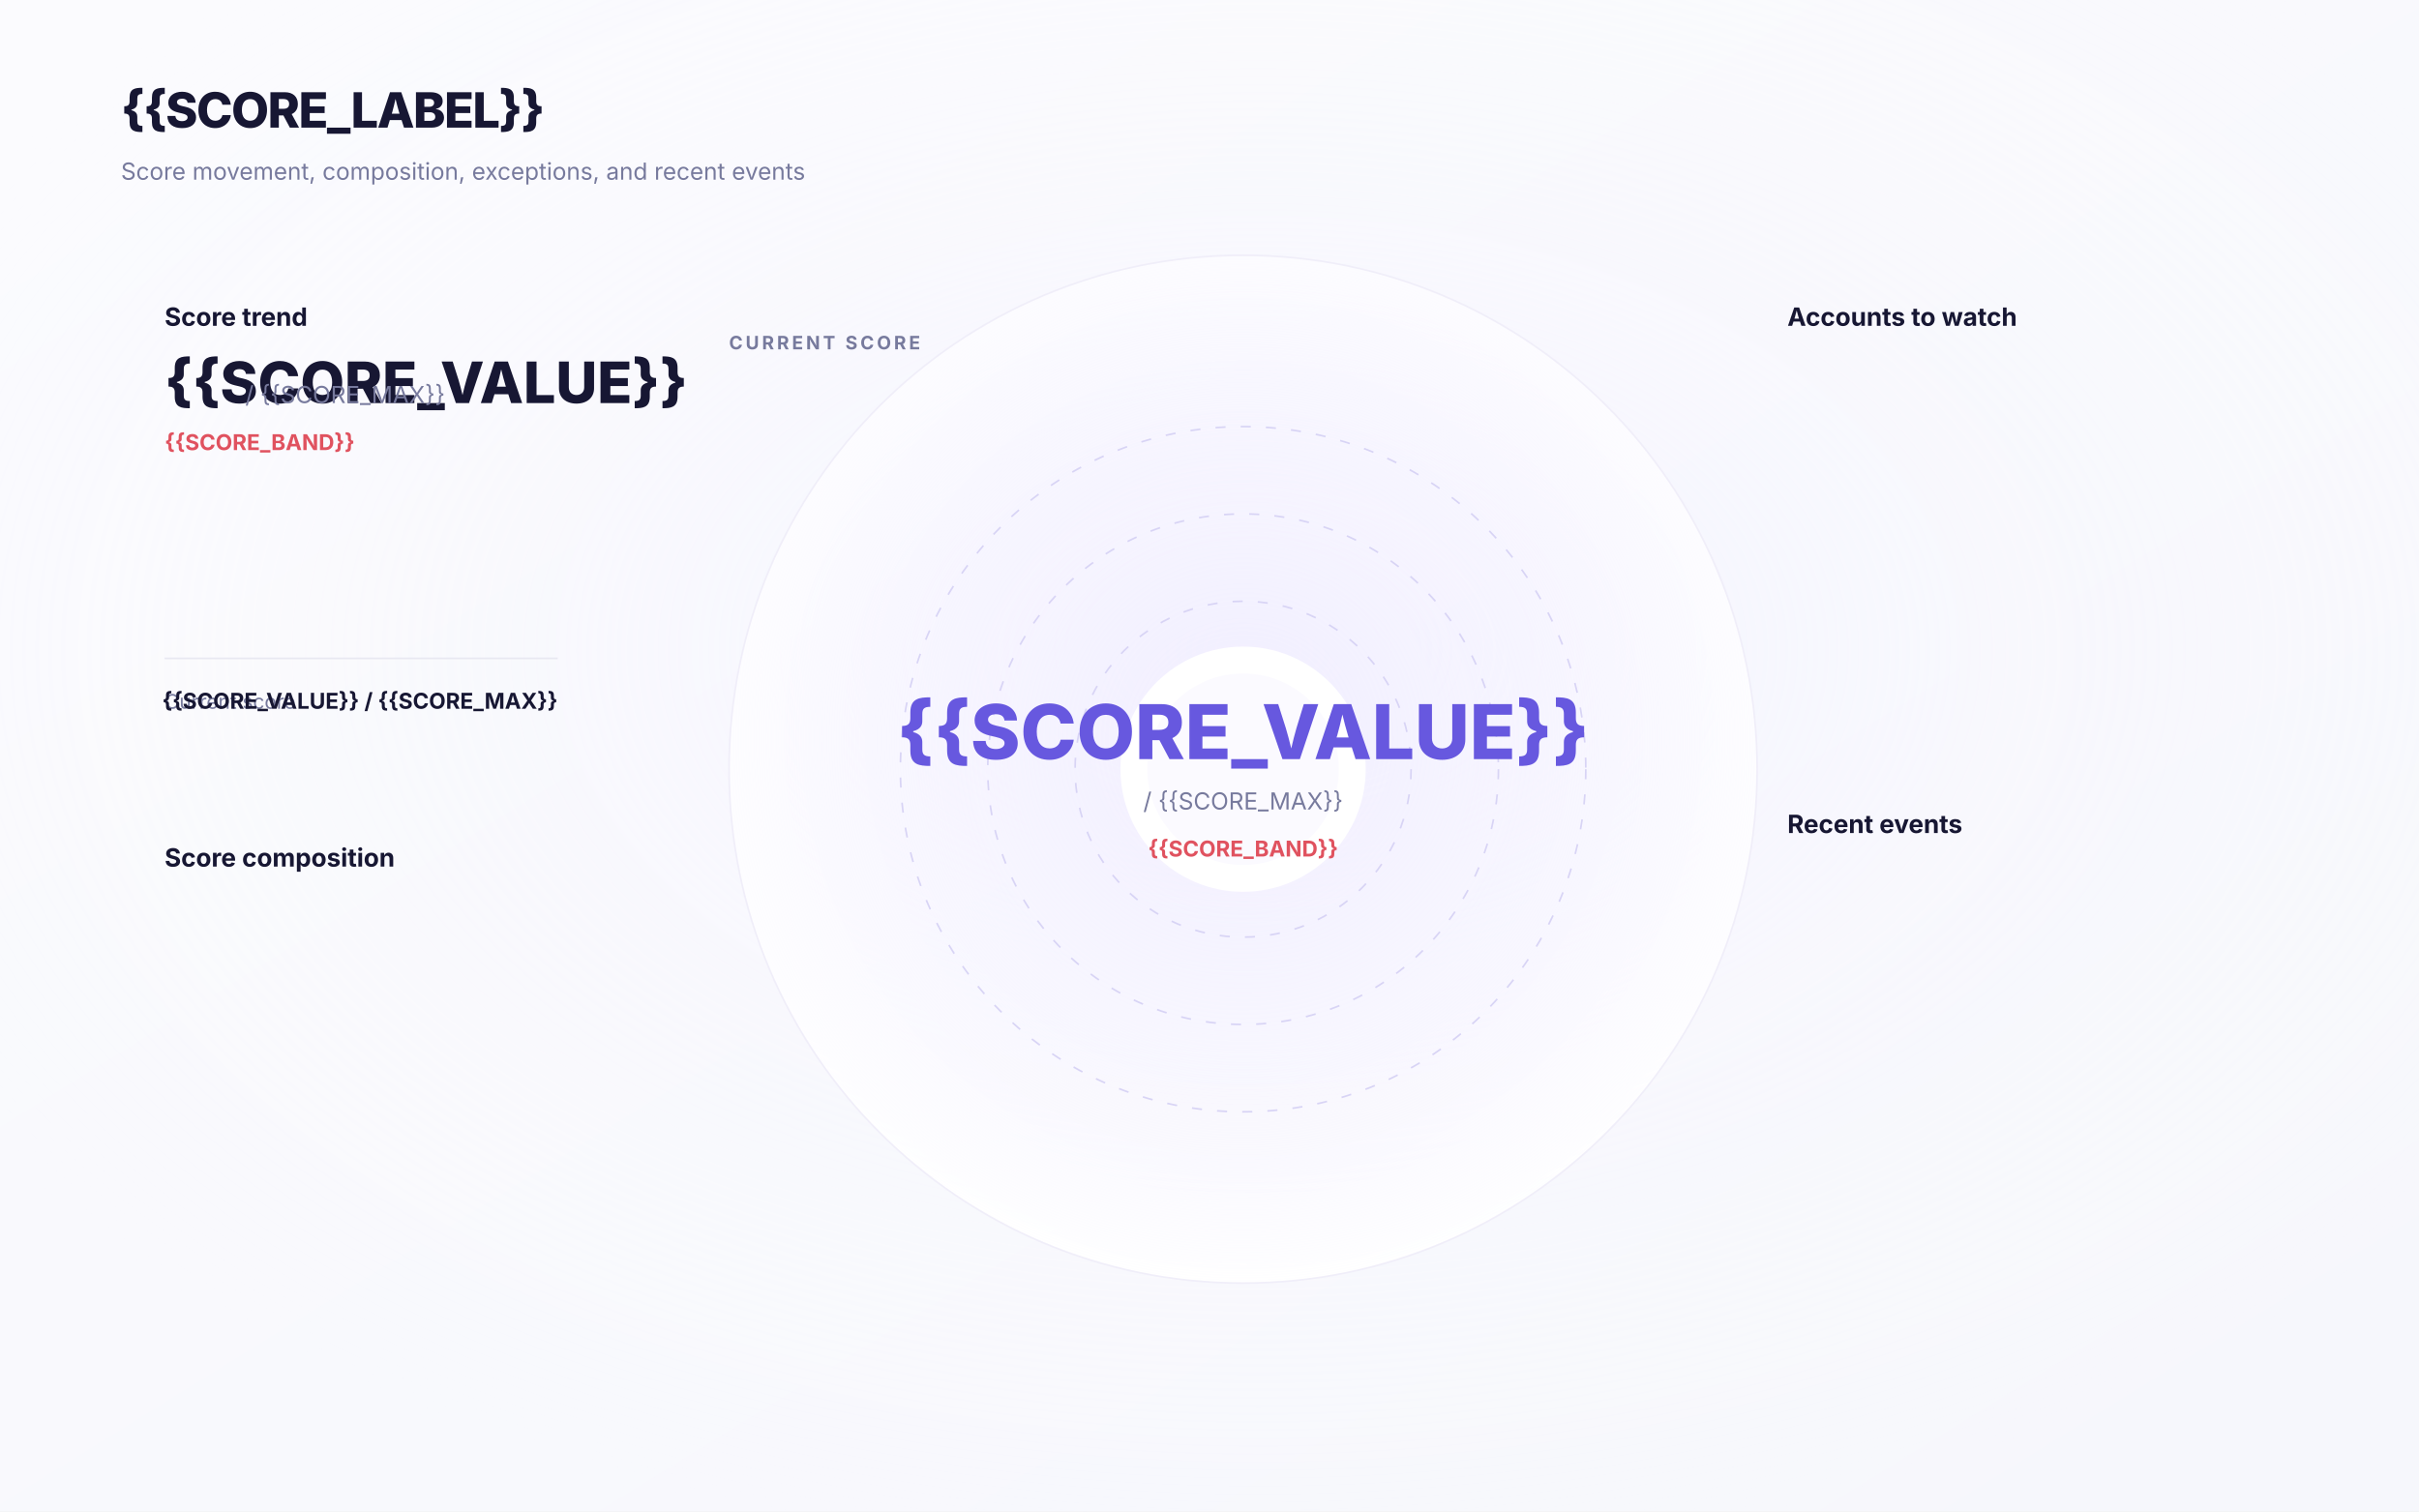
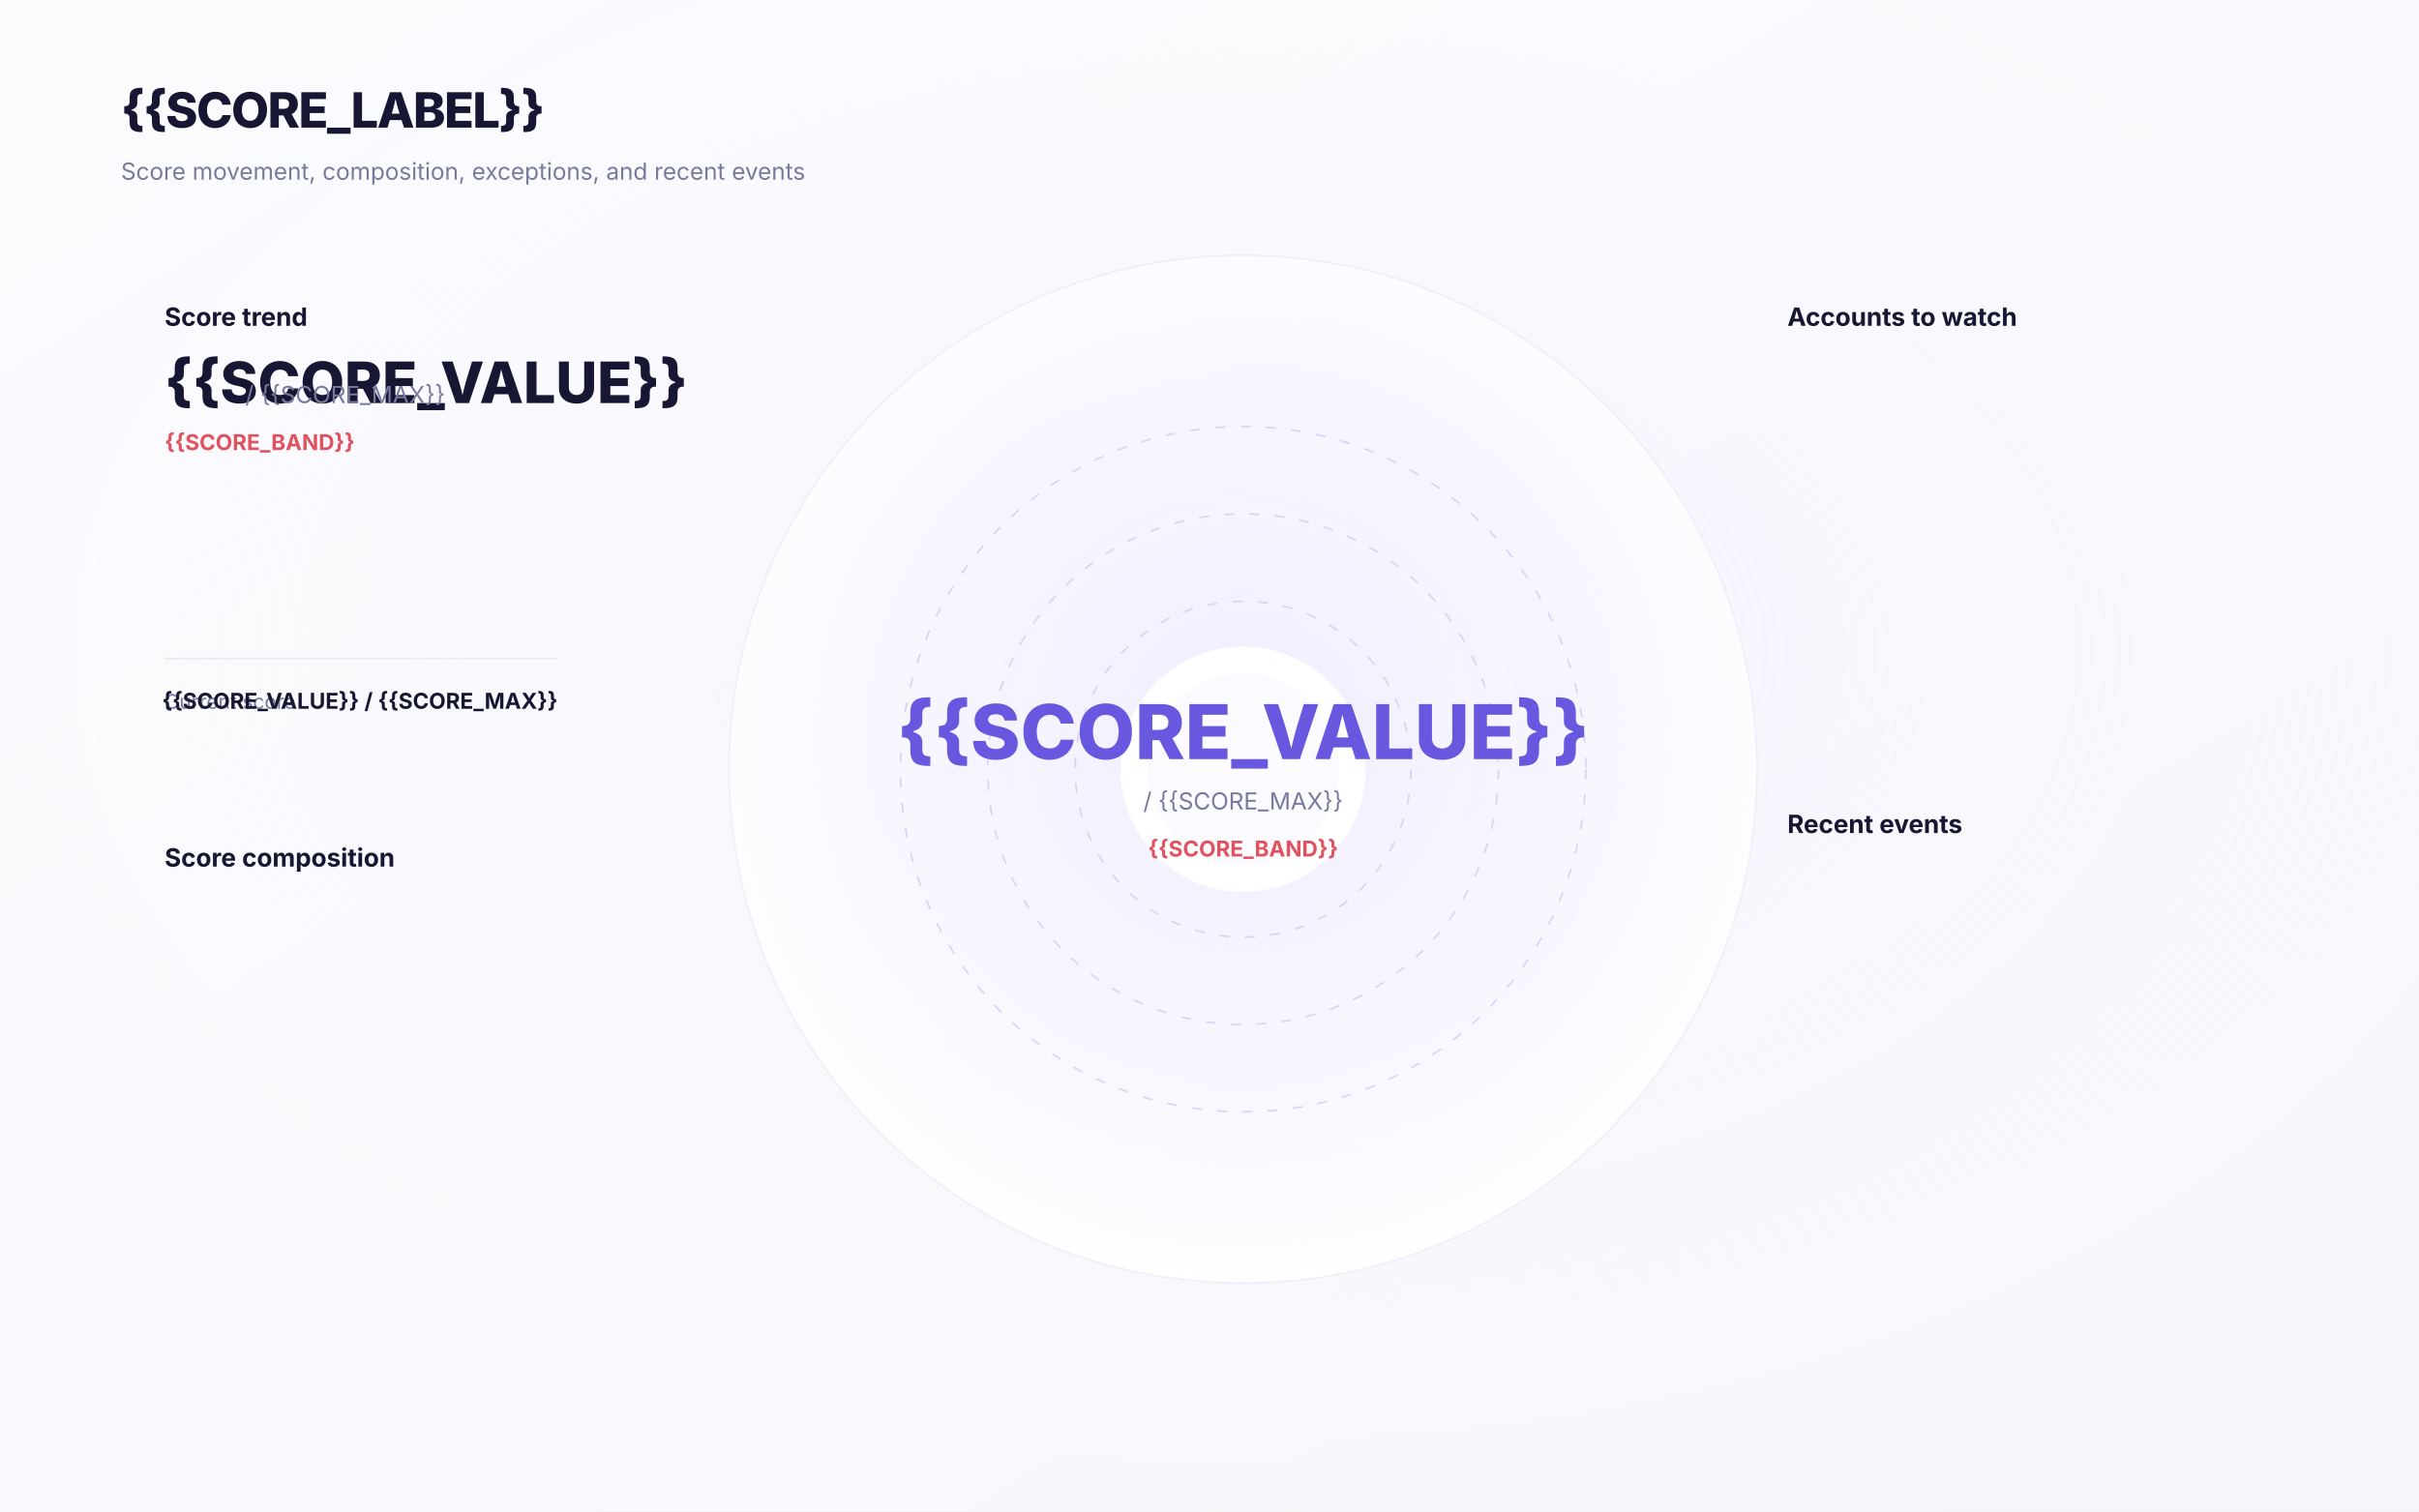
<svg xmlns="http://www.w3.org/2000/svg" viewBox="0 0 1440 900" role="img" aria-labelledby="title desc">
  <defs>
    <linearGradient id="pageBg" x1="0" y1="0" x2="1" y2="1">
      <stop offset="0" stop-color="#fbfbfe" />
      <stop offset="1" stop-color="#f6f7fc" />
    </linearGradient>
    <radialGradient id="ambientGlow" cx="52%" cy="43%" r="62%">
      <stop offset="0" stop-color="#efecff" stop-opacity="0.52" />
      <stop offset="0.48" stop-color="#f7f6ff" stop-opacity="0.24" />
      <stop offset="1" stop-color="#ffffff" stop-opacity="0" />
    </radialGradient>
    <radialGradient id="centerField" cx="50%" cy="47%" r="54%">
      <stop offset="0" stop-color="#f0edff" stop-opacity="0.86" />
      <stop offset="0.56" stop-color="#f7f5ff" stop-opacity="0.58" />
      <stop offset="1" stop-color="#ffffff" stop-opacity="0.96" />
    </radialGradient>
    <linearGradient id="accentLine" x1="0" y1="0" x2="1" y2="1">
      <stop offset="0" stop-color="#7768e6" />
      <stop offset="1" stop-color="#9e91ef" />
    </linearGradient>
+     <marker id="radarVertex" viewBox="0 0 14 14" refX="7" refY="7" markerWidth="14" markerHeight="14" markerUnits="userSpaceOnUse">
+       <circle cx="7" cy="7" r="5" fill="#6f60e5" stroke="#ffffff" stroke-width="2" />
+     </marker>
    <style>
      .sans { font-family: Inter, ui-sans-serif, -apple-system, BlinkMacSystemFont, "Segoe UI", sans-serif; }
      .ink { fill: #171733; }
      .muted { fill: #777a9d; }
      .soft { fill: #a0a2bd; }
      .accent { fill: #6758df; }
      .danger { fill: #e0525f; }
      .center-field { fill: url(#centerField); stroke: #f0eef9; stroke-width: 1; }
      .radar-guide { fill: none; stroke: #d8d4f5; stroke-width: 1; stroke-dasharray: 6 9; }
+       .radar-shape { marker-start: url(#radarVertex); marker-mid: url(#radarVertex); }
      .score-core { fill: #ffffff; stroke: #ffffff; stroke-width: 10; }
    </style>
  </defs>
  <rect width="1440" height="900" fill="url(#pageBg)" />
  <rect width="1440" height="900" fill="url(#ambientGlow)" />
  <g class="sans">
    <text x="72" y="76" class="ink" font-size="29" font-weight="760" letter-spacing="-0.8">{{SCORE_LABEL}}</text>
    <text x="72" y="107" class="muted" font-size="14">Score movement, composition, exceptions, and recent events</text>
    <text x="98" y="194" class="ink" font-size="15" font-weight="700">Score trend</text>
    <text x="98" y="240" class="ink" font-size="34" font-weight="760">{{SCORE_VALUE}}</text>
    <text x="146" y="240" class="muted" font-size="14">/ {{SCORE_MAX}}</text>
    <text x="98" y="268" class="danger" font-size="13" font-weight="700">{{SCORE_BAND}}</text>
    {{SVG_SCORE_TREND}}
    <line x1="98" y1="392" x2="332" y2="392" stroke="#e8e8f2" />
    <text x="98" y="422" class="muted" font-size="12">Current score</text>
    <text x="332" y="422" class="ink" font-size="13" font-weight="700" text-anchor="end">{{SCORE_VALUE}} / {{SCORE_MAX}}</text>
    <text x="98" y="516" class="ink" font-size="15" font-weight="700">Score composition</text>
    {{SVG_COMPOSITION_ROWS}}

    <circle cx="740" cy="458" r="306" class="center-field" />
-     <text x="434" y="208" class="muted" font-size="11" font-weight="700" letter-spacing="1.7">CURRENT SCORE</text>
    <circle cx="740" cy="458" r="204" class="radar-guide" />
    <circle cx="740" cy="458" r="152" class="radar-guide" />
    <circle cx="740" cy="458" r="100" class="radar-guide" />
    <g transform="translate(42 -6)">
      {{SVG_COMPONENT_RADAR}}
      {{SVG_COMPONENT_NODES}}
    </g>
    <circle cx="740" cy="458" r="68" class="score-core" />
    <circle cx="740" cy="458" r="57" fill="#fbfaff" />
    <text x="740" y="452" class="accent" font-size="45" font-weight="790" text-anchor="middle">{{SCORE_VALUE}}</text>
    <text x="740" y="482" class="muted" font-size="14" text-anchor="middle">/ {{SCORE_MAX}}</text>
    <text x="740" y="510" class="danger" font-size="13" font-weight="700" text-anchor="middle">{{SCORE_BAND}}</text>
    <text x="1064" y="194" class="ink" font-size="15" font-weight="700">Accounts to watch</text>
    {{EXCEPTION_ROWS}}

    <text x="1064" y="496" class="ink" font-size="15" font-weight="700">Recent events</text>
    {{EVENT_ROWS}}
  </g>
</svg>
